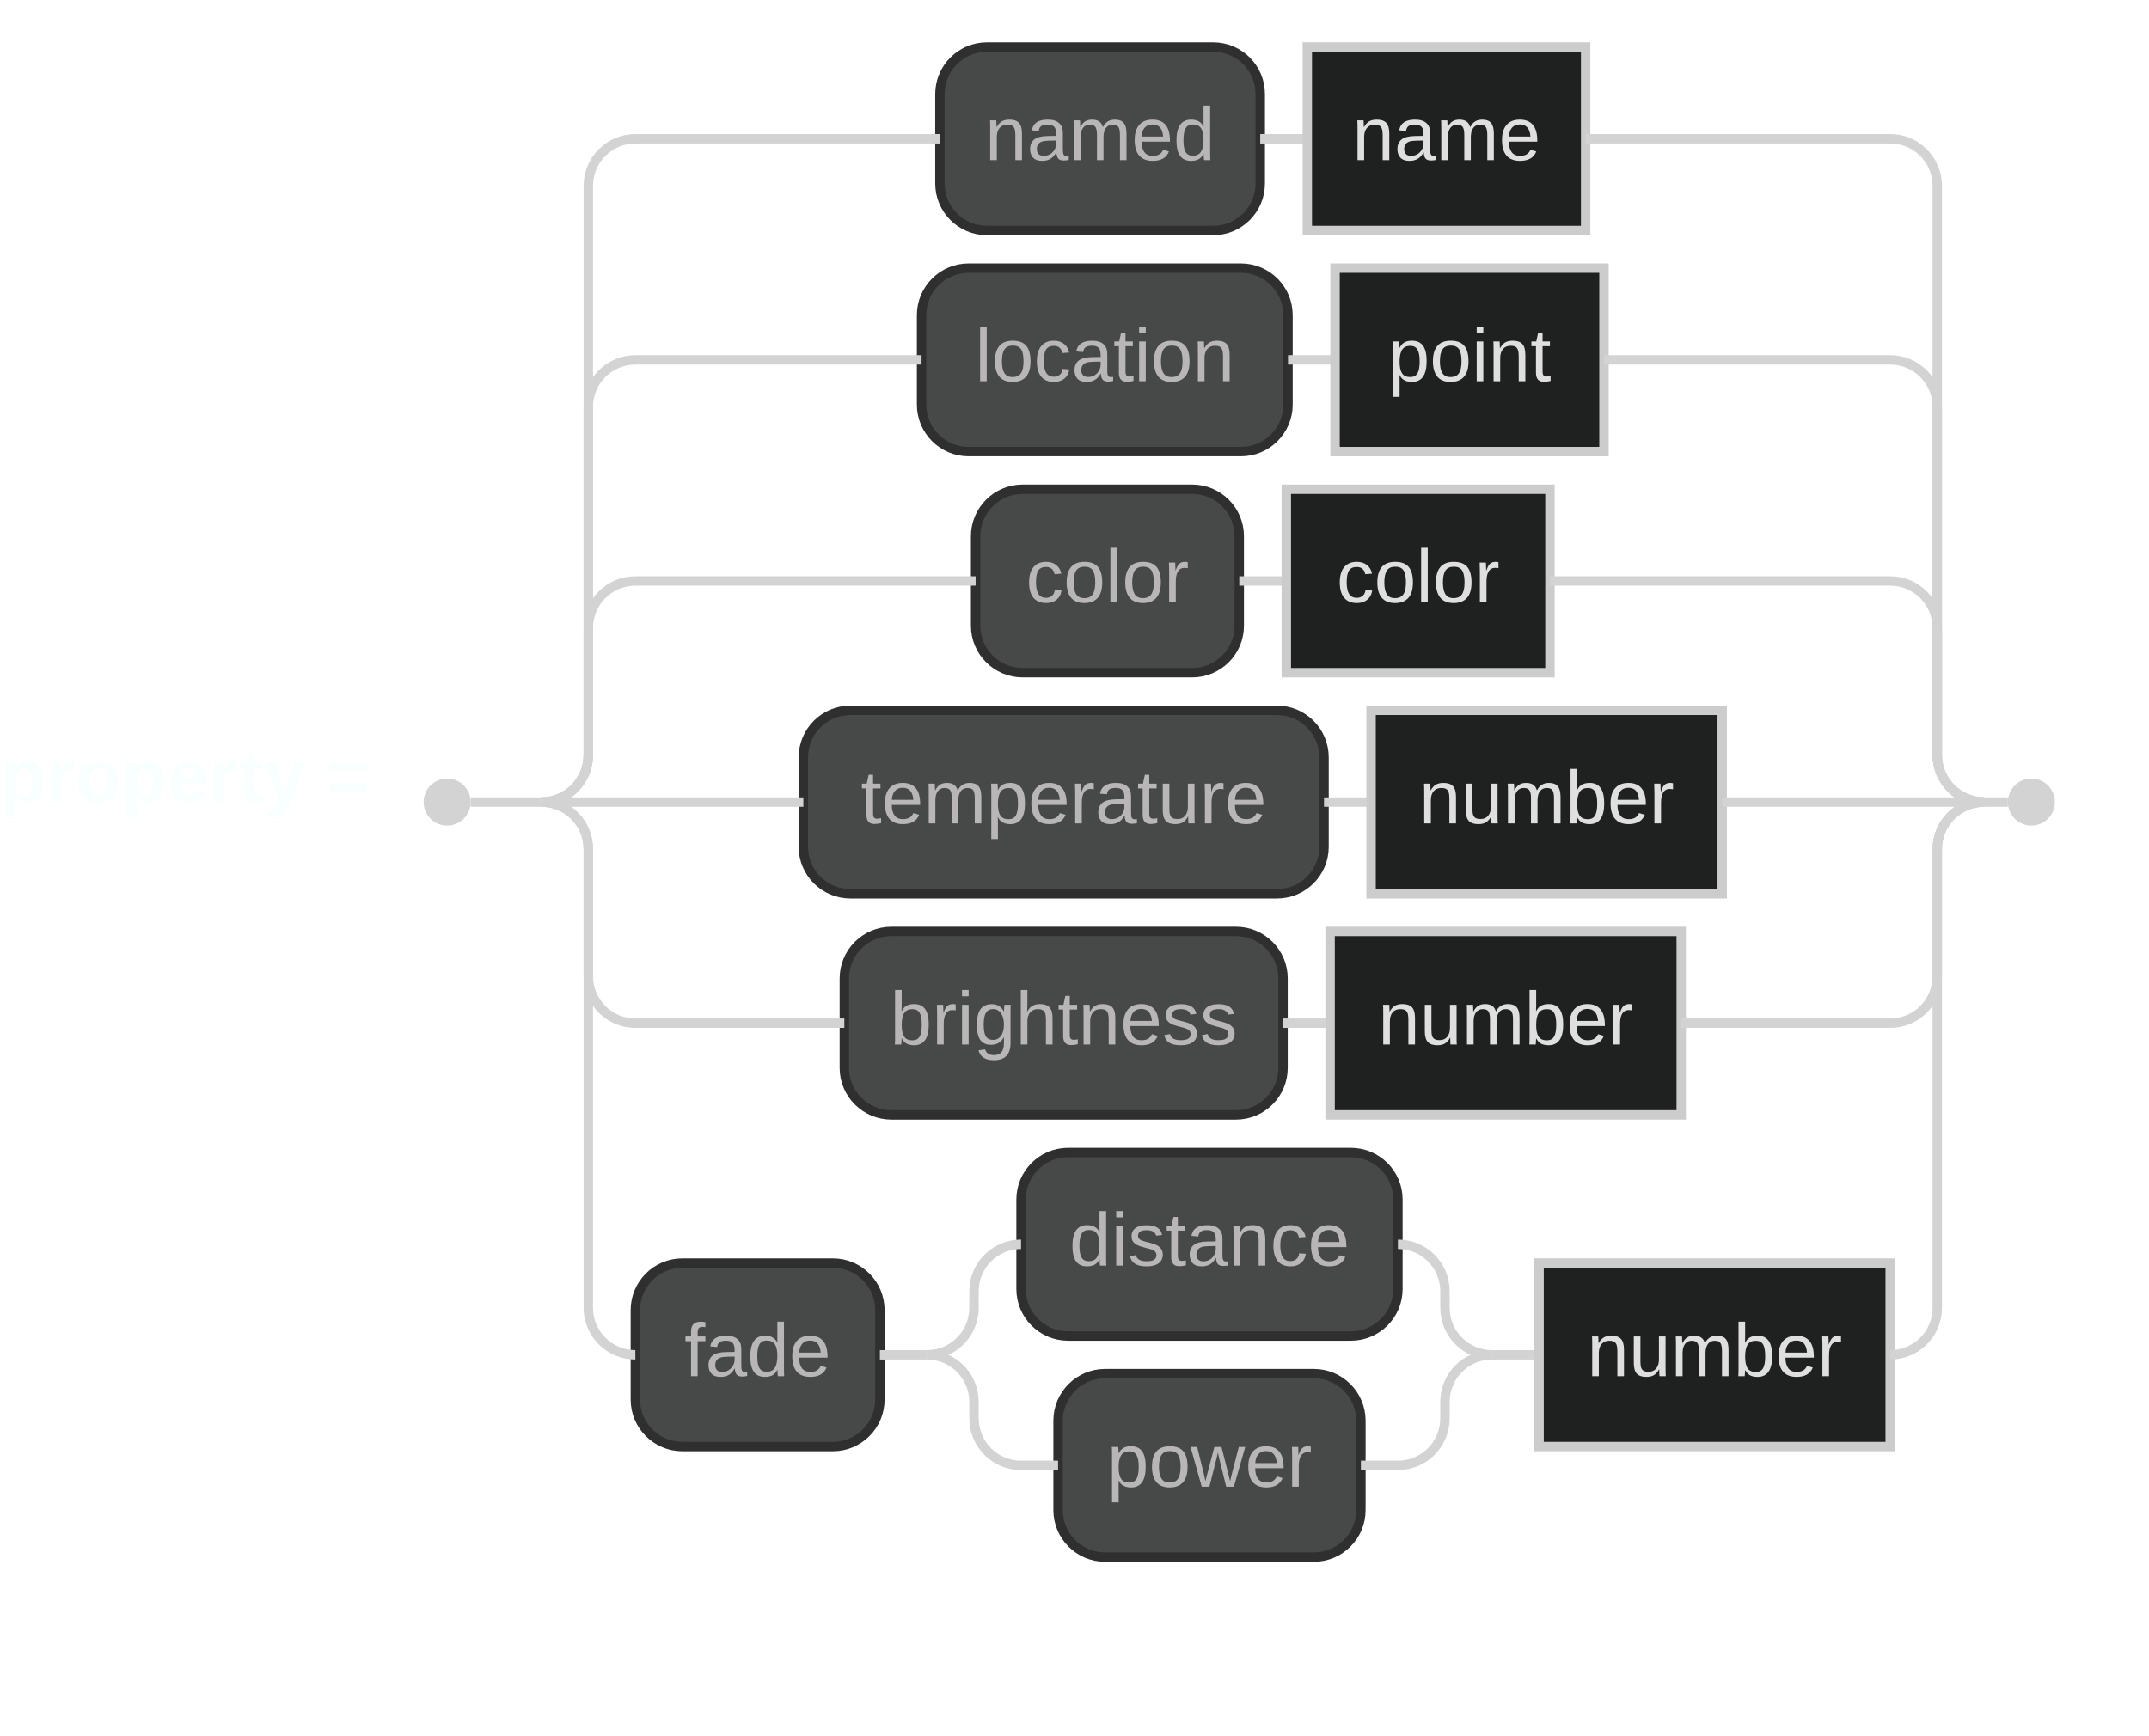
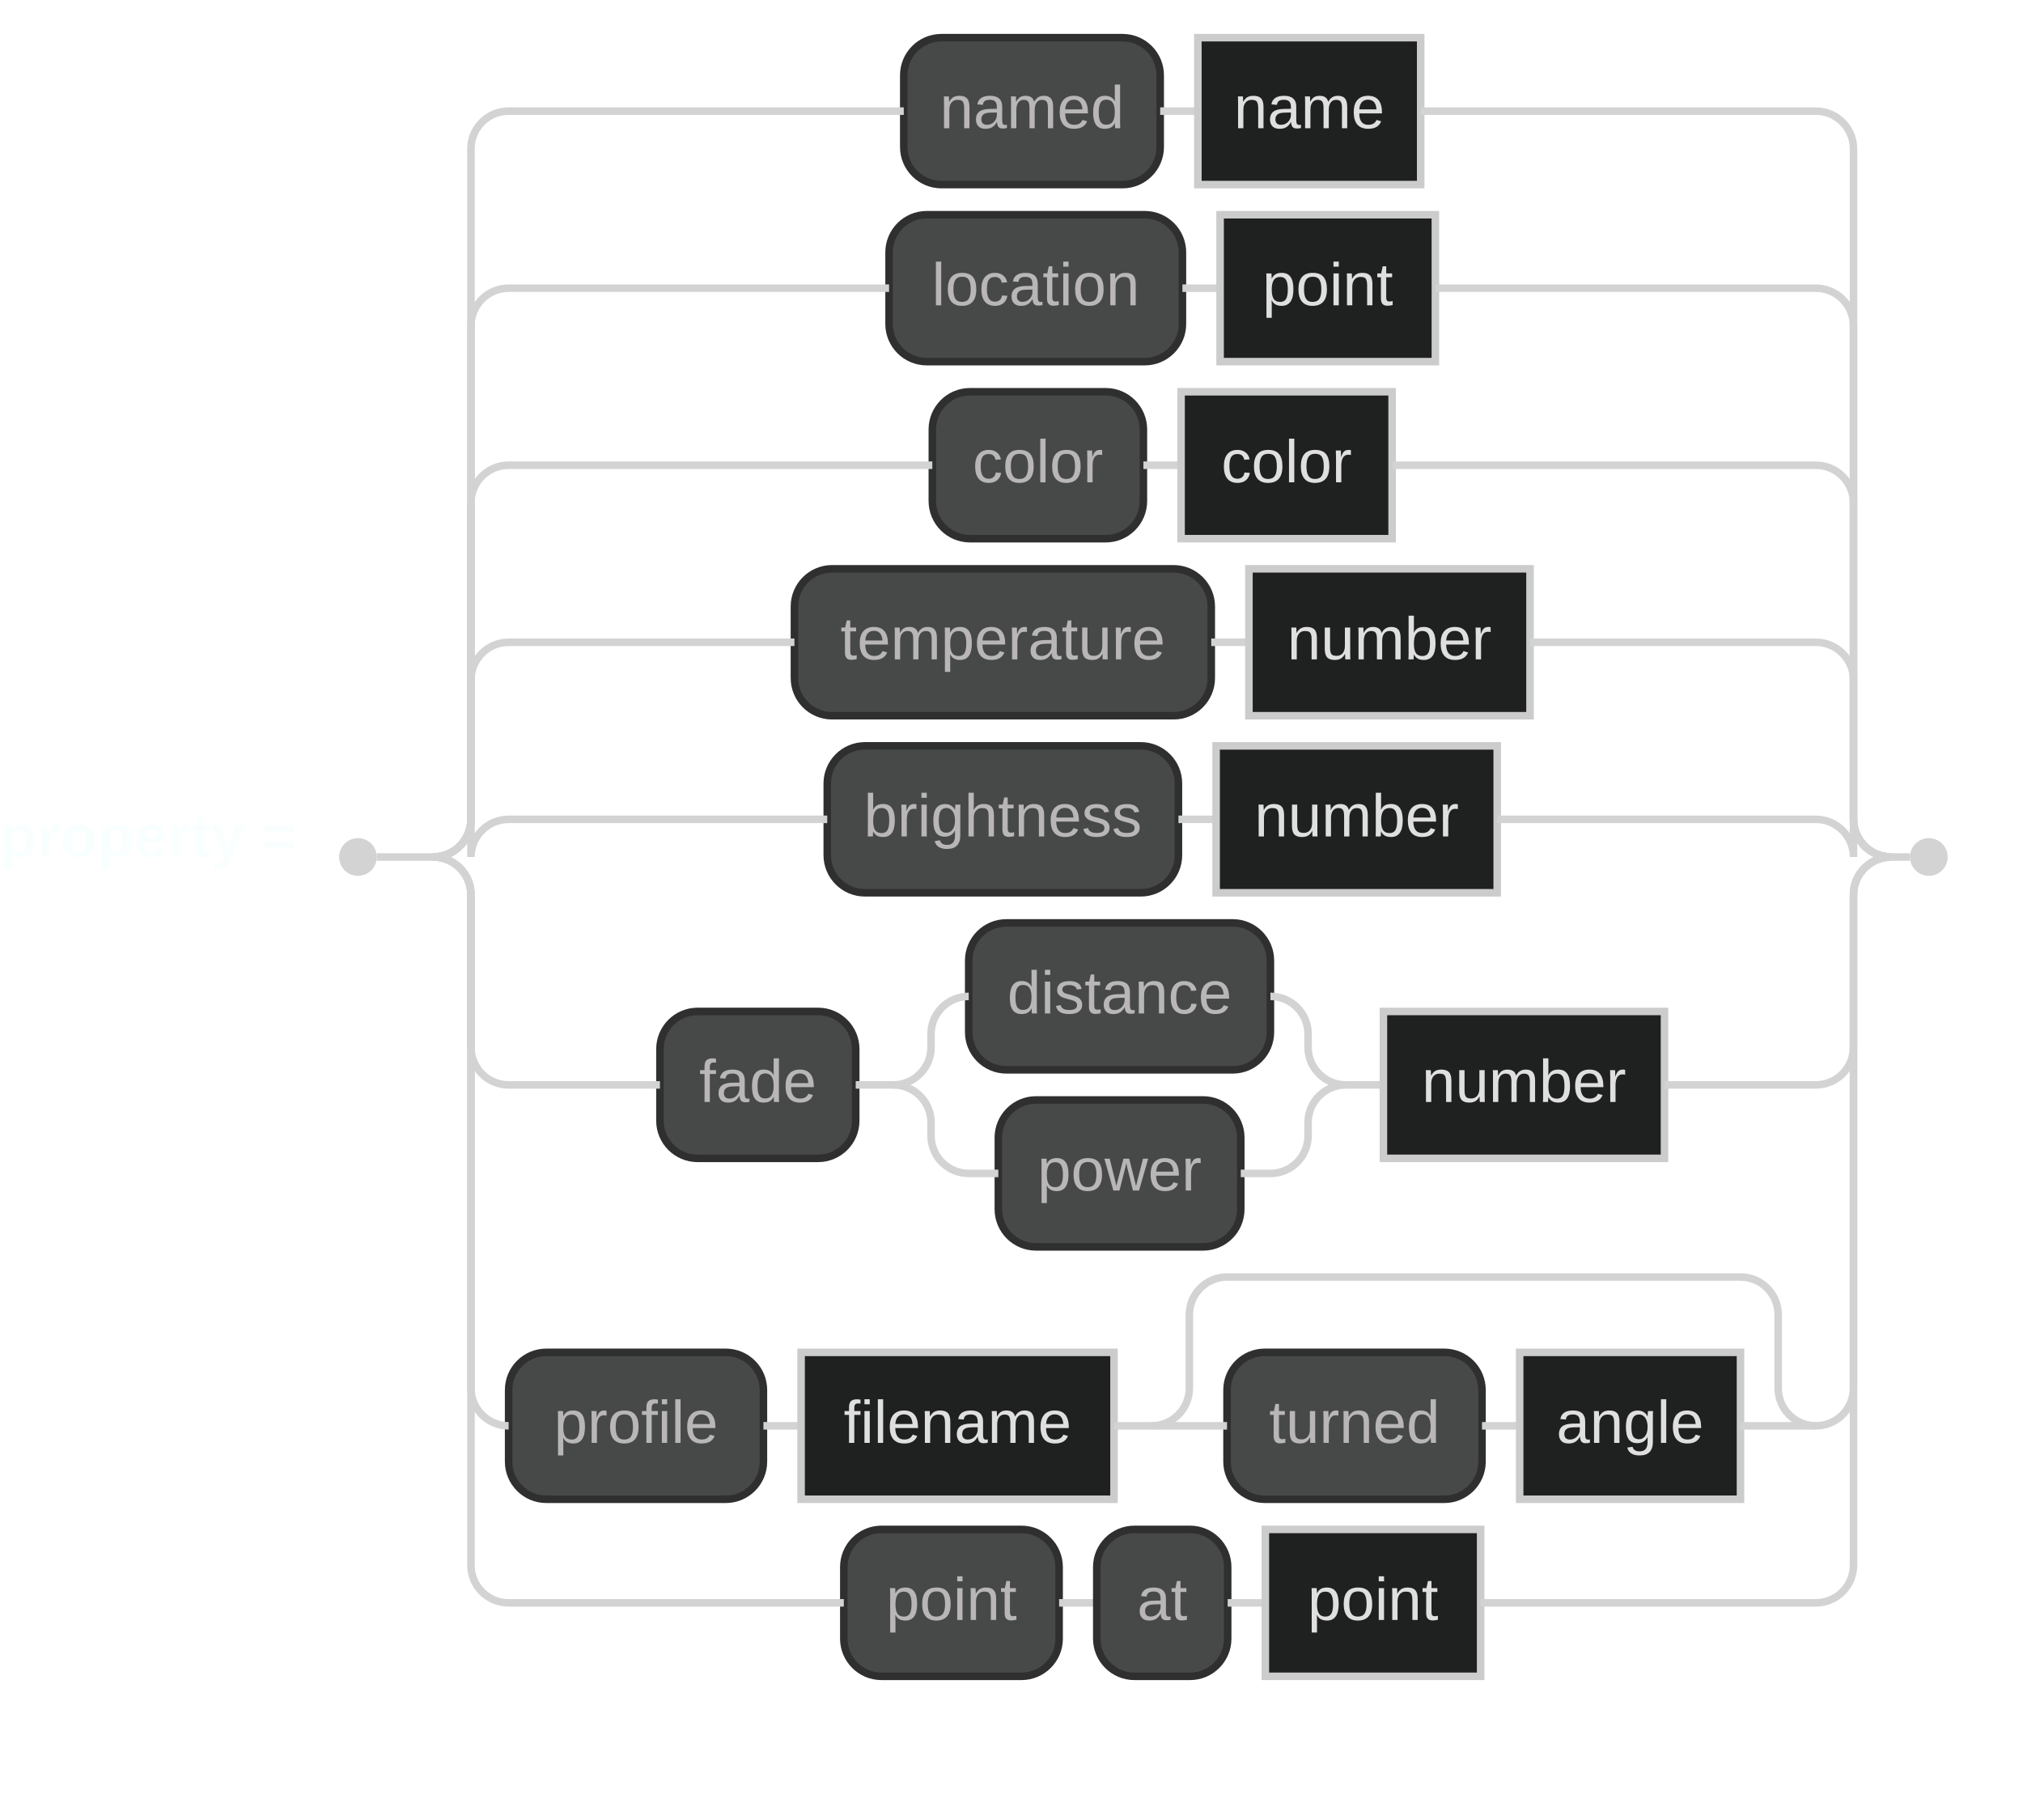
- <svg xmlns="http://www.w3.org/2000/svg" id="my-svg" width="100%" class="railroad-diagram" style="max-width: 456.719px; background-color: transparent;" viewBox="0 0 456.719 369" role="graphics-document document" aria-roledescription="railroadEbnf">
+ <svg xmlns="http://www.w3.org/2000/svg" id="my-svg" width="100%" class="railroad-diagram" style="max-width: 537.062px; background-color: transparent;" viewBox="0 0 537.062 483" role="graphics-document document" aria-roledescription="railroadEbnf">
  <style>#my-svg{font-family:"trebuchet ms",verdana,arial,sans-serif;font-size:16px;fill:#ccc;}@keyframes edge-animation-frame{from{stroke-dashoffset:0;}}@keyframes dash{to{stroke-dashoffset:0;}}#my-svg .edge-animation-slow{stroke-dasharray:9,5!important;stroke-dashoffset:900;animation:dash 50s linear infinite;stroke-linecap:round;}#my-svg .edge-animation-fast{stroke-dasharray:9,5!important;stroke-dashoffset:900;animation:dash 20s linear infinite;stroke-linecap:round;}#my-svg .error-icon{fill:#a44141;}#my-svg .error-text{fill:#ddd;stroke:#ddd;}#my-svg .edge-thickness-normal{stroke-width:1px;}#my-svg .edge-thickness-thick{stroke-width:3.5px;}#my-svg .edge-pattern-solid{stroke-dasharray:0;}#my-svg .edge-thickness-invisible{stroke-width:0;fill:none;}#my-svg .edge-pattern-dashed{stroke-dasharray:3;}#my-svg .edge-pattern-dotted{stroke-dasharray:2;}#my-svg .marker{fill:lightgrey;stroke:lightgrey;}#my-svg .marker.cross{stroke:lightgrey;}#my-svg svg{font-family:"trebuchet ms",verdana,arial,sans-serif;font-size:16px;}#my-svg p{margin:0;}#my-svg .railroad-diagram{font-family:"trebuchet ms",verdana,arial,sans-serif;font-size:16px;}#my-svg .railroad-terminal rect{fill:hsl(180, 1.587%, 28.353%);stroke:hsl(180, 0%, 18.353%);stroke-width:2px;}#my-svg .railroad-terminal text{fill:rgb(183.848, 181.552, 181.552);font-family:"trebuchet ms",verdana,arial,sans-serif;font-size:16px;text-anchor:middle;dominant-baseline:middle;}#my-svg .railroad-nonterminal rect{fill:#1f2020;stroke:#cccccc;stroke-width:2px;}#my-svg .railroad-nonterminal text{fill:#e0dfdf;font-family:"trebuchet ms",verdana,arial,sans-serif;font-size:16px;text-anchor:middle;dominant-baseline:middle;}#my-svg .railroad-line{stroke:lightgrey;stroke-width:2px;fill:none;}#my-svg .railroad-start circle,#my-svg .railroad-end circle{fill:lightgrey;}#my-svg .railroad-comment ellipse{fill:#181818;stroke:hsl(20, 0%, 2.353%);stroke-width:2px;}#my-svg .railroad-comment text{fill:rgb(223, 223.667, 224);font-style:italic;font-family:"trebuchet ms",verdana,arial,sans-serif;font-size:16px;text-anchor:middle;dominant-baseline:middle;}#my-svg .railroad-special rect{fill:hsl(20, 1.587%, 12.353%);stroke:hsl(20, 0%, 2.353%);stroke-width:2px;stroke-dasharray:5,3;}#my-svg .railroad-special text{fill:#e0dfdf;font-family:"trebuchet ms",verdana,arial,sans-serif;font-size:16px;text-anchor:middle;dominant-baseline:middle;}#my-svg .railroad-rule-name{font-weight:bold;fill:#F9FFFE;font-family:"trebuchet ms",verdana,arial,sans-serif;font-size:16px;}#my-svg .node .neo-node{stroke:#ccc;}#my-svg [data-look="neo"].node rect,#my-svg [data-look="neo"].cluster rect,#my-svg [data-look="neo"].node polygon{stroke:url(#my-svg-gradient);filter:drop-shadow( 1px 2px 2px rgba(185,185,185,1));}#my-svg [data-look="neo"].swimlane.cluster rect{filter:none;}#my-svg [data-look="neo"].node path{stroke:url(#my-svg-gradient);stroke-width:1px;}#my-svg [data-look="neo"].node .outer-path{filter:drop-shadow( 1px 2px 2px rgba(185,185,185,1));}#my-svg [data-look="neo"].node .neo-line path{stroke:#ccc;filter:none;}#my-svg [data-look="neo"].node circle{stroke:url(#my-svg-gradient);filter:drop-shadow( 1px 2px 2px rgba(185,185,185,1));}#my-svg [data-look="neo"].node circle .state-start{fill:#000000;}#my-svg [data-look="neo"].icon-shape .icon{fill:url(#my-svg-gradient);filter:drop-shadow( 1px 2px 2px rgba(185,185,185,1));}#my-svg [data-look="neo"].icon-shape .icon-neo path{stroke:url(#my-svg-gradient);filter:drop-shadow( 1px 2px 2px rgba(185,185,185,1));}#my-svg :root{--mermaid-font-family:"trebuchet ms",verdana,arial,sans-serif;}</style>
  <g />
  <g class="railroad-rule" transform="translate(0, 10)">
    <g transform="translate(115.0312, 0)">
      <g class="railroad-choice">
-         <g class="railroad-sequence" transform="translate(84.72656, 0)">
+         <g class="railroad-sequence" transform="translate(124.8984, 0)">
          <g class="railroad-terminal" transform="translate(0, 0)">
            <rect x="0" y="0" width="68.078" height="39" rx="10" ry="10" />
            <text x="34.039" y="19.5">named</text>
          </g>
          <path class="railroad-line" d="M 68.078 19.5 L 78.078 19.5" />
          <g class="railroad-nonterminal" transform="translate(78.07812, 0)">
            <rect x="0" y="0" width="59.156" height="39" />
            <text x="29.578" y="19.5">name</text>
          </g>
        </g>
-         <path class="railroad-line" d="M 0 160.5 A 10 10 0 0 0 10 150.5 L 10 29.5 A 10 10 0 0 1 20 19.5 L 84.727 19.5" />
-         <path class="railroad-line" d="M 221.961 19.5 L 286.688 19.5 A 10 10 0 0 1 296.688 29.5 L 296.688 150.5 A 10 10 0 0 0 306.688 160.5" />
-         <g class="railroad-sequence" transform="translate(80.82812, 47)">
+         <path class="railroad-line" d="M 0 217.5 A 10 10 0 0 0 10 207.5 L 10 29.5 A 10 10 0 0 1 20 19.5 L 124.898 19.5" />
+         <path class="railroad-line" d="M 262.133 19.5 L 367.031 19.5 A 10 10 0 0 1 377.031 29.5 L 377.031 207.5 A 10 10 0 0 0 387.031 217.5" />
+         <g class="railroad-sequence" transform="translate(121, 47)">
          <g class="railroad-terminal" transform="translate(0, 0)">
            <rect x="0" y="0" width="77.875" height="39" rx="10" ry="10" />
            <text x="38.938" y="19.5">location</text>
          </g>
          <path class="railroad-line" d="M 77.875 19.5 L 87.875 19.5" />
          <g class="railroad-nonterminal" transform="translate(87.875, 0)">
            <rect x="0" y="0" width="57.156" height="39" />
            <text x="28.578" y="19.5">point</text>
          </g>
        </g>
-         <path class="railroad-line" d="M 0 160.5 A 10 10 0 0 0 10 150.5 L 10 76.5 A 10 10 0 0 1 20 66.5 L 80.828 66.5" />
-         <path class="railroad-line" d="M 225.859 66.5 L 286.688 66.5 A 10 10 0 0 1 296.688 76.5 L 296.688 150.5 A 10 10 0 0 0 306.688 160.5" />
-         <g class="railroad-sequence" transform="translate(92.3125, 94)">
+         <path class="railroad-line" d="M 0 217.5 A 10 10 0 0 0 10 207.5 L 10 76.5 A 10 10 0 0 1 20 66.5 L 121 66.5" />
+         <path class="railroad-line" d="M 266.031 66.5 L 367.031 66.5 A 10 10 0 0 1 377.031 76.5 L 377.031 207.5 A 10 10 0 0 0 387.031 217.5" />
+         <g class="railroad-sequence" transform="translate(132.4844, 94)">
          <g class="railroad-terminal" transform="translate(0, 0)">
            <rect x="0" y="0" width="56.031" height="39" rx="10" ry="10" />
            <text x="28.016" y="19.5">color</text>
          </g>
          <path class="railroad-line" d="M 56.031 19.5 L 66.031 19.5" />
          <g class="railroad-nonterminal" transform="translate(66.03125, 0)">
            <rect x="0" y="0" width="56.031" height="39" />
            <text x="28.016" y="19.5">color</text>
          </g>
        </g>
-         <path class="railroad-line" d="M 0 160.5 A 10 10 0 0 0 10 150.5 L 10 123.5 A 10 10 0 0 1 20 113.5 L 92.312 113.5" />
-         <path class="railroad-line" d="M 214.375 113.5 L 286.688 113.5 A 10 10 0 0 1 296.688 123.5 L 296.688 150.5 A 10 10 0 0 0 306.688 160.5" />
-         <g class="railroad-sequence" transform="translate(55.70312, 141)">
+         <path class="railroad-line" d="M 0 217.5 A 10 10 0 0 0 10 207.5 L 10 123.5 A 10 10 0 0 1 20 113.5 L 132.484 113.5" />
+         <path class="railroad-line" d="M 254.547 113.5 L 367.031 113.5 A 10 10 0 0 1 377.031 123.5 L 377.031 207.5 A 10 10 0 0 0 387.031 217.5" />
+         <g class="railroad-sequence" transform="translate(95.875, 141)">
          <g class="railroad-terminal" transform="translate(0, 0)">
            <rect x="0" y="0" width="110.656" height="39" rx="10" ry="10" />
            <text x="55.328" y="19.5">temperature</text>
          </g>
          <path class="railroad-line" d="M 110.656 19.5 L 120.656 19.5" />
          <g class="railroad-nonterminal" transform="translate(120.6562, 0)">
            <rect x="0" y="0" width="74.625" height="39" />
            <text x="37.312" y="19.5">number</text>
          </g>
        </g>
-         <path class="railroad-line" d="M 0 160.5 L 55.703 160.5" />
-         <path class="railroad-line" d="M 250.984 160.5 L 306.688 160.5" />
-         <g class="railroad-sequence" transform="translate(64.41406, 188)">
+         <path class="railroad-line" d="M 0 217.5 A 10 10 0 0 0 10 207.5 L 10 170.5 A 10 10 0 0 1 20 160.5 L 95.875 160.5" />
+         <path class="railroad-line" d="M 291.156 160.5 L 367.031 160.5 A 10 10 0 0 1 377.031 170.5 L 377.031 207.5 A 10 10 0 0 0 387.031 217.5" />
+         <g class="railroad-sequence" transform="translate(104.5859, 188)">
          <g class="railroad-terminal" transform="translate(0, 0)">
            <rect x="0" y="0" width="93.234" height="39" rx="10" ry="10" />
            <text x="46.617" y="19.5">brightness</text>
          </g>
          <path class="railroad-line" d="M 93.234 19.5 L 103.234 19.5" />
          <g class="railroad-nonterminal" transform="translate(103.2344, 0)">
            <rect x="0" y="0" width="74.625" height="39" />
            <text x="37.312" y="19.5">number</text>
          </g>
        </g>
-         <path class="railroad-line" d="M 0 160.5 A 10 10 0 0 1 10 170.5 L 10 197.5 A 10 10 0 0 0 20 207.5 L 64.414 207.5" />
-         <path class="railroad-line" d="M 242.273 207.5 L 286.688 207.5 A 10 10 0 0 0 296.688 197.5 L 296.688 170.5 A 10 10 0 0 1 306.688 160.5" />
-         <g class="railroad-sequence" transform="translate(20, 235)">
+         <path class="railroad-line" d="M 0 217.5 A 10 10 0 0 0 10 207.5 L 10 217.5 A 10 10 0 0 1 20 207.5 L 104.586 207.5" />
+         <path class="railroad-line" d="M 282.445 207.5 L 367.031 207.5 A 10 10 0 0 1 377.031 217.5 L 377.031 207.5 A 10 10 0 0 0 387.031 217.5" />
+         <g class="railroad-sequence" transform="translate(60.17188, 235)">
          <g class="railroad-terminal" transform="translate(0, 23.5)">
            <rect x="0" y="0" width="51.969" height="39" rx="10" ry="10" />
            <text x="25.984" y="19.5">fade</text>
          </g>
          <path class="railroad-line" d="M 51.969 43 L 61.969 43" />
          <g class="railroad-choice" transform="translate(61.96875, 0)">
            <g class="railroad-terminal" transform="translate(20, 0)">
              <rect x="0" y="0" width="80.094" height="39" rx="10" ry="10" />
              <text x="40.047" y="19.5">distance</text>
            </g>
            <path class="railroad-line" d="M 0 43 A 10 10 0 0 0 10 33 L 10 29.5 A 10 10 0 0 1 20 19.5 L 20 19.5" />
            <path class="railroad-line" d="M 100.094 19.5 L 100.094 19.5 A 10 10 0 0 1 110.094 29.5 L 110.094 33 A 10 10 0 0 0 120.094 43" />
            <g class="railroad-terminal" transform="translate(27.86719, 47)">
              <rect x="0" y="0" width="64.359" height="39" rx="10" ry="10" />
              <text x="32.18" y="19.5">power</text>
            </g>
            <path class="railroad-line" d="M 0 43 A 10 10 0 0 1 10 53 L 10 56.5 A 10 10 0 0 0 20 66.5 L 27.867 66.5" />
            <path class="railroad-line" d="M 92.227 66.5 L 100.094 66.5 A 10 10 0 0 0 110.094 56.5 L 110.094 53 A 10 10 0 0 1 120.094 43" />
          </g>
          <path class="railroad-line" d="M 182.062 43 L 192.062 43" />
          <g class="railroad-nonterminal" transform="translate(192.0625, 23.5)">
            <rect x="0" y="0" width="74.625" height="39" />
            <text x="37.312" y="19.5">number</text>
          </g>
        </g>
-         <path class="railroad-line" d="M 0 160.5 A 10 10 0 0 1 10 170.5 L 10 268 A 10 10 0 0 0 20 278 L 20 278" />
-         <path class="railroad-line" d="M 286.688 278 L 286.688 278 A 10 10 0 0 0 296.688 268 L 296.688 170.5 A 10 10 0 0 1 306.688 160.5" />
+         <path class="railroad-line" d="M 0 217.5 A 10 10 0 0 1 10 227.5 L 10 268 A 10 10 0 0 0 20 278 L 60.172 278" />
+         <path class="railroad-line" d="M 326.859 278 L 367.031 278 A 10 10 0 0 0 377.031 268 L 377.031 227.5 A 10 10 0 0 1 387.031 217.5" />
+         <g class="railroad-sequence" transform="translate(20, 329)">
+           <g class="railroad-terminal" transform="translate(0, 20)">
+             <rect x="0" y="0" width="67.641" height="39" rx="10" ry="10" />
+             <text x="33.82" y="19.5">profile</text>
+           </g>
+           <path class="railroad-line" d="M 67.641 39.5 L 77.641 39.5" />
+           <g class="railroad-nonterminal" transform="translate(77.64062, 20)">
+             <rect x="0" y="0" width="83.078" height="39" />
+             <text x="41.539" y="19.5">filename</text>
+           </g>
+           <path class="railroad-line" d="M 160.719 39.5 L 170.719 39.5" />
+           <g class="railroad-optional" transform="translate(170.7188, 0)">
+             <g class="railroad-sequence" transform="translate(20, 20)">
+               <g class="railroad-terminal" transform="translate(0, 0)">
+                 <rect x="0" y="0" width="67.688" height="39" rx="10" ry="10" />
+                 <text x="33.844" y="19.5">turned</text>
+               </g>
+               <path class="railroad-line" d="M 67.688 19.5 L 77.688 19.5" />
+               <g class="railroad-nonterminal" transform="translate(77.6875, 0)">
+                 <rect x="0" y="0" width="58.625" height="39" />
+                 <text x="29.312" y="19.5">angle</text>
+               </g>
+             </g>
+             <path class="railroad-line" d="M 0 39.5 L 20 39.5" />
+             <path class="railroad-line" d="M 156.312 39.5 L 176.312 39.5" />
+             <path class="railroad-line" d="M 0 39.5 A 10 10 0 0 0 10 29.5 L 10 10 A 10 10 0 0 1 20 0 L 156.312 0 A 10 10 0 0 1 166.312 10 L 166.312 29.5 A 10 10 0 0 0 176.312 39.5" />
+           </g>
+         </g>
+         <path class="railroad-line" d="M 0 217.5 A 10 10 0 0 1 10 227.5 L 10 358.5 A 10 10 0 0 0 20 368.5 L 20 368.5" />
+         <path class="railroad-line" d="M 367.031 368.5 L 367.031 368.5 A 10 10 0 0 0 377.031 358.5 L 377.031 227.5 A 10 10 0 0 1 387.031 217.5" />
+         <g class="railroad-sequence" transform="translate(108.9844, 396)">
+           <g class="railroad-terminal" transform="translate(0, 0)">
+             <rect x="0" y="0" width="57.156" height="39" rx="10" ry="10" />
+             <text x="28.578" y="19.5">point</text>
+           </g>
+           <path class="railroad-line" d="M 57.156 19.5 L 67.156 19.5" />
+           <g class="railroad-terminal" transform="translate(67.15625, 0)">
+             <rect x="0" y="0" width="34.75" height="39" rx="10" ry="10" />
+             <text x="17.375" y="19.5">at</text>
+           </g>
+           <path class="railroad-line" d="M 101.906 19.5 L 111.906 19.5" />
+           <g class="railroad-nonterminal" transform="translate(111.9062, 0)">
+             <rect x="0" y="0" width="57.156" height="39" />
+             <text x="28.578" y="19.5">point</text>
+           </g>
+         </g>
+         <path class="railroad-line" d="M 0 217.5 A 10 10 0 0 1 10 227.5 L 10 405.5 A 10 10 0 0 0 20 415.5 L 108.984 415.5" />
+         <path class="railroad-line" d="M 278.047 415.5 L 367.031 415.5 A 10 10 0 0 0 377.031 405.5 L 377.031 227.5 A 10 10 0 0 1 387.031 217.5" />
      </g>
    </g>
    <g class="railroad-rule-name-group">
-       <text class="railroad-rule-name" x="0" y="160.5">property =</text>
+       <text class="railroad-rule-name" x="0" y="217.5">property =</text>
    </g>
    <g class="railroad-start">
-       <circle cx="95.031" cy="160.5" r="5" />
+       <circle cx="95.031" cy="217.5" r="5" />
    </g>
    <g class="railroad-end">
-       <circle cx="431.719" cy="160.5" r="5" />
+       <circle cx="512.062" cy="217.5" r="5" />
    </g>
-     <path class="railroad-line" d="M 100.031 160.5 L 115.031 160.5" />
-     <path class="railroad-line" d="M 421.719 160.5 L 426.719 160.5" />
+     <path class="railroad-line" d="M 100.031 217.5 L 115.031 217.5" />
+     <path class="railroad-line" d="M 502.062 217.5 L 507.062 217.5" />
  </g>
</svg>
